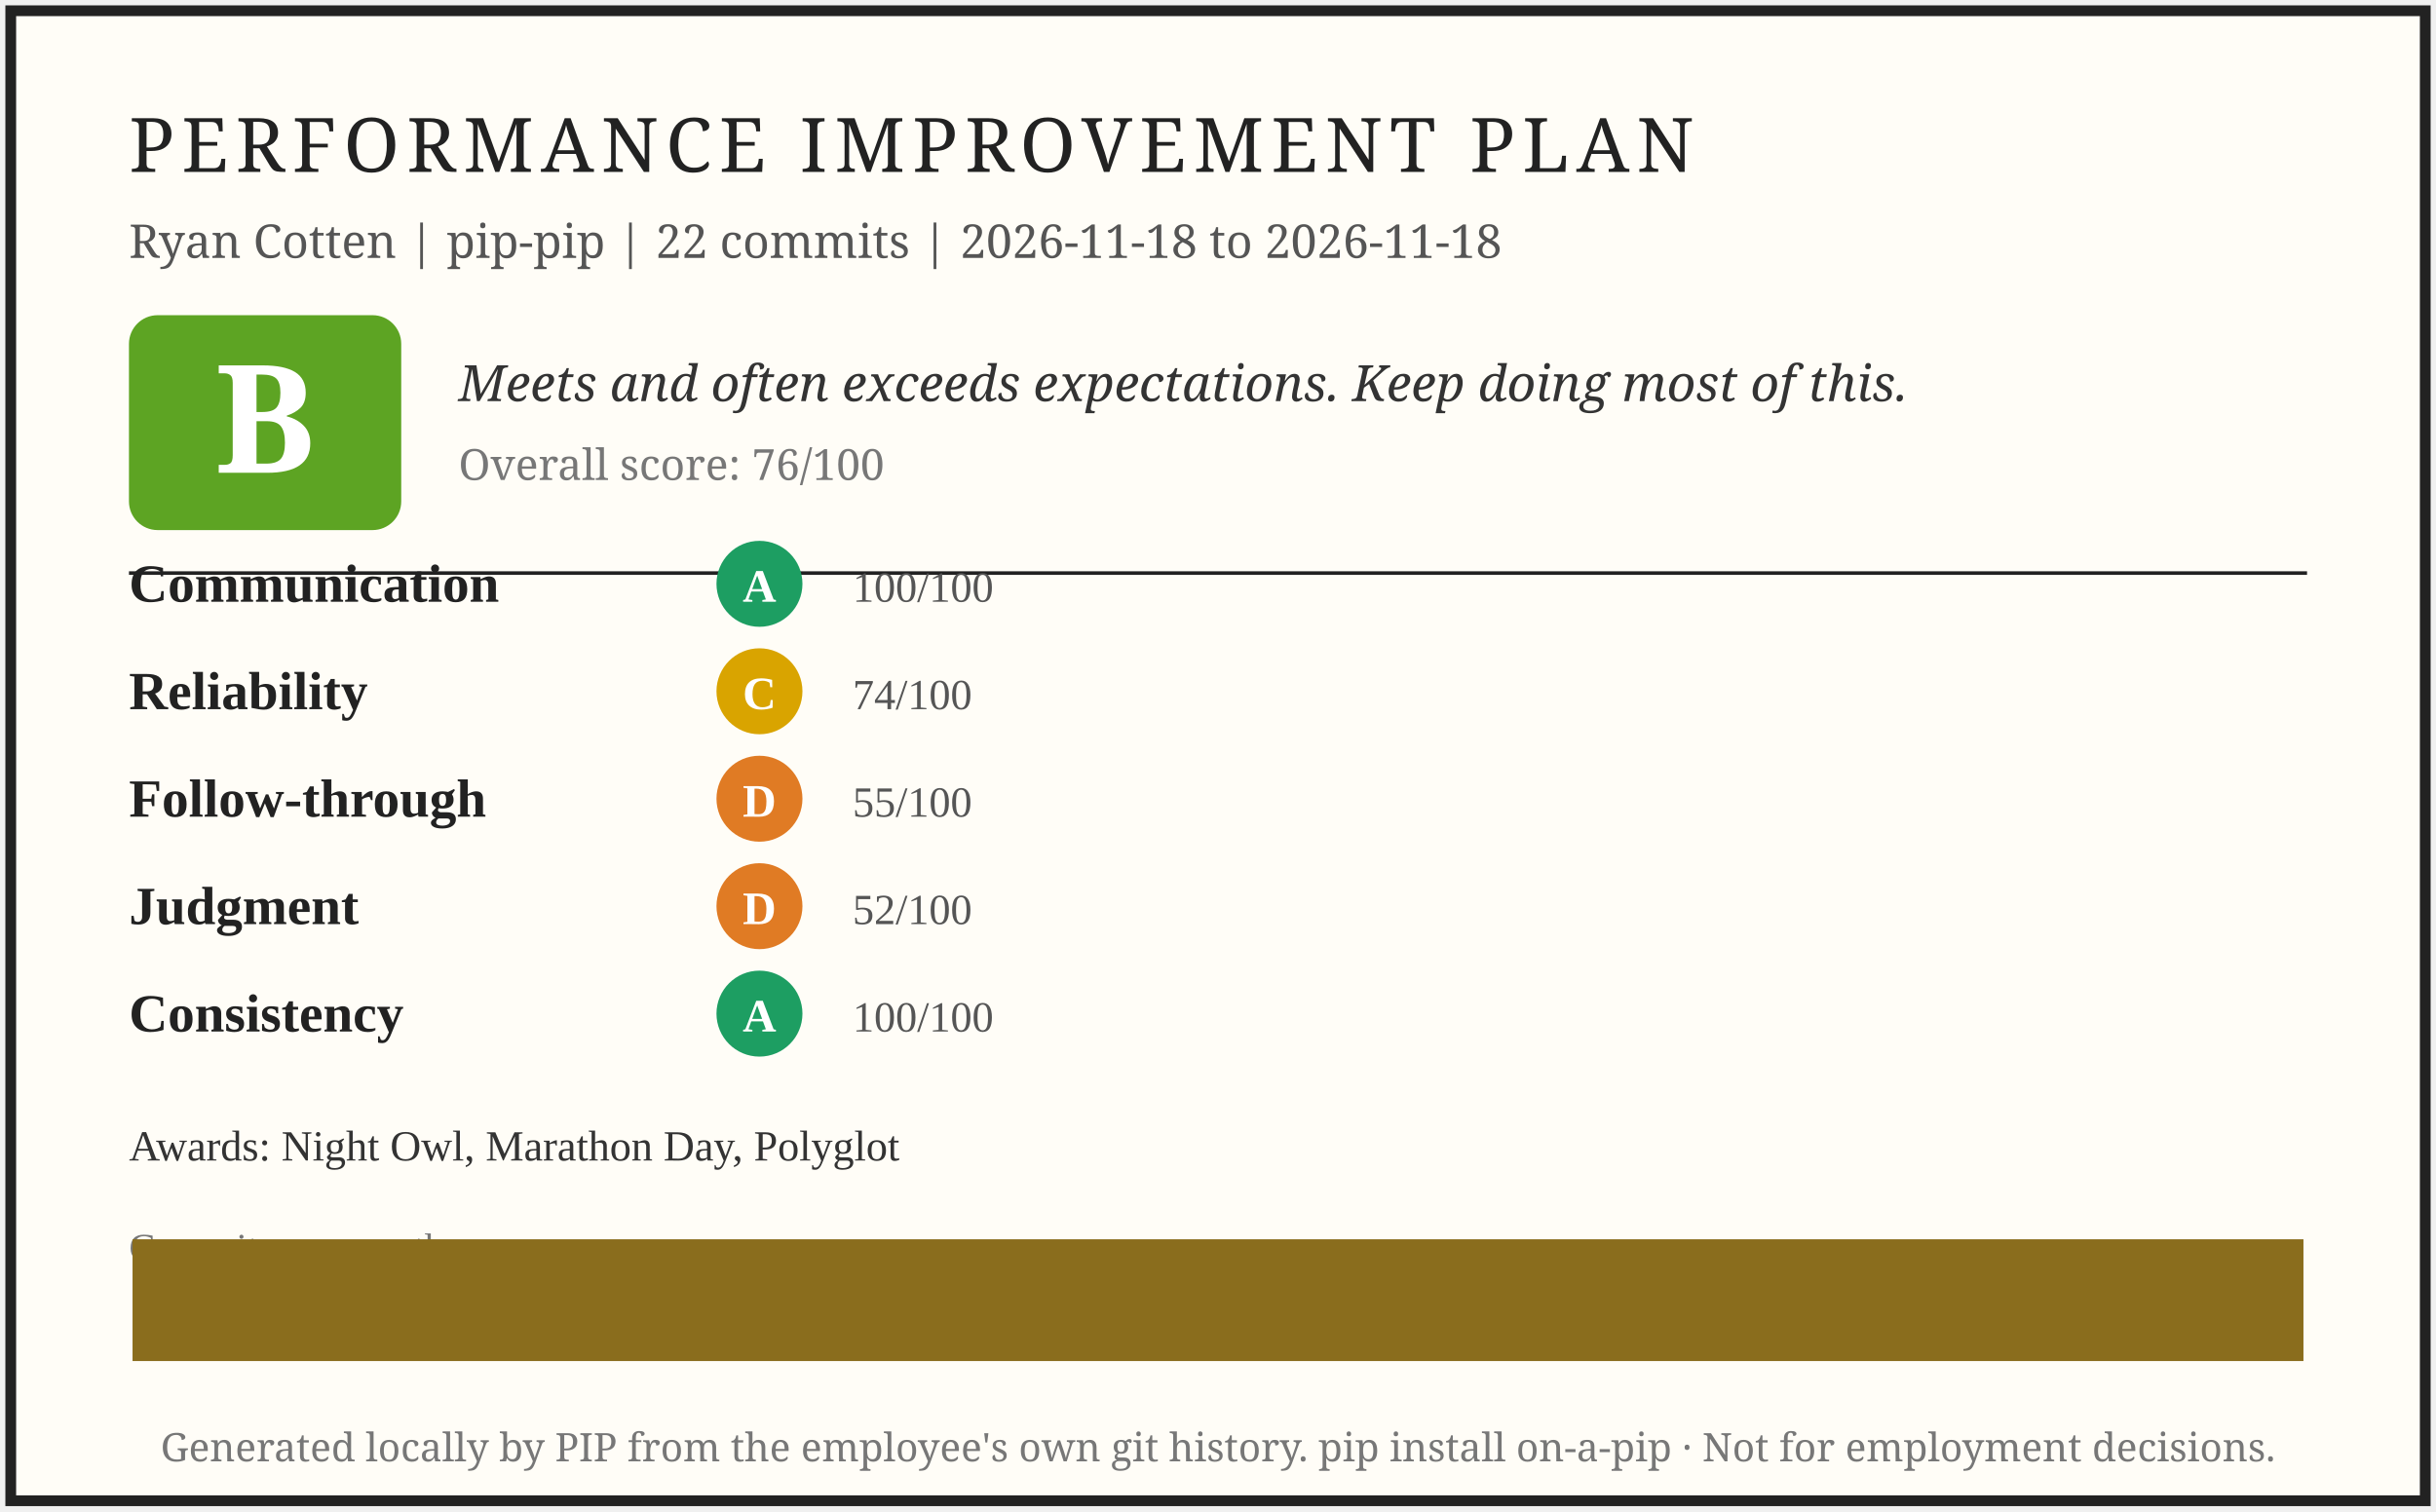
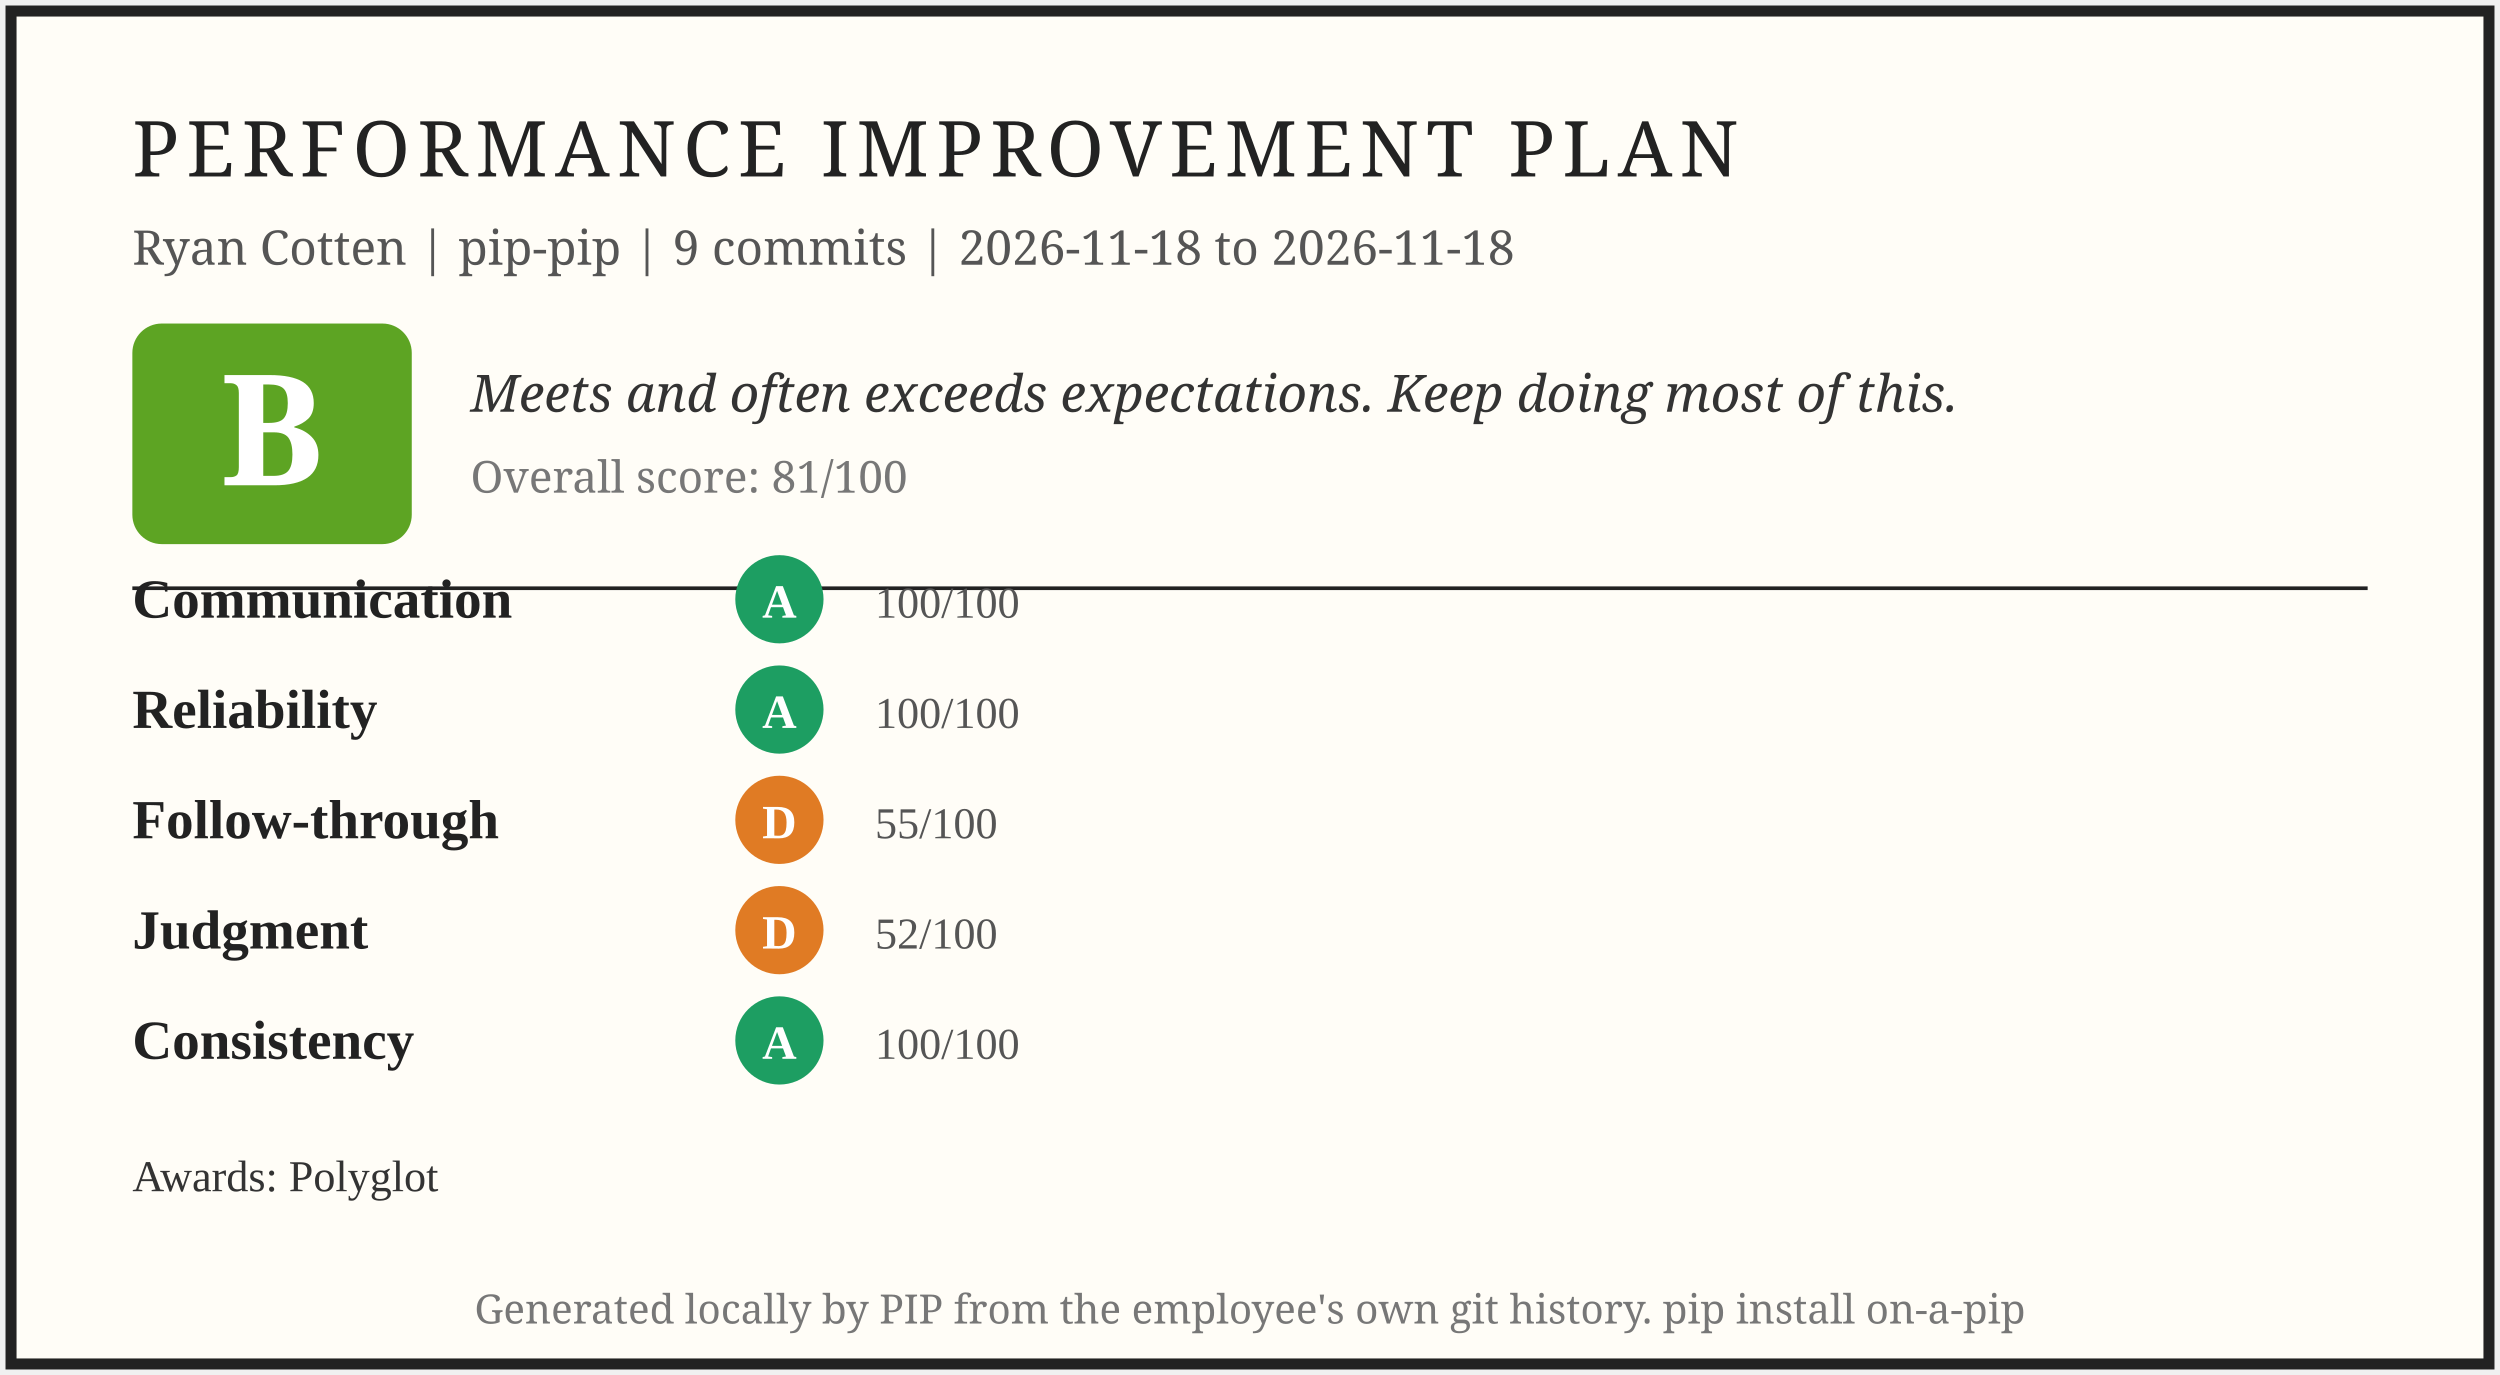
- <svg xmlns="http://www.w3.org/2000/svg" width="680" height="422" viewBox="0 0 680 422" role="img" aria-label="PIP report card for Ryan Cotten">
-   <rect x="3" y="3" width="674" height="416" fill="#fffdf7" stroke="#222" stroke-width="3" />
+ <svg xmlns="http://www.w3.org/2000/svg" width="680" height="374" viewBox="0 0 680 374" role="img" aria-label="PIP report card for Ryan Cotten">
+   <rect x="3" y="3" width="674" height="368" fill="#fffdf7" stroke="#222" stroke-width="3" />
  <text x="36" y="48" font-family="Georgia, serif" font-size="21" letter-spacing="2" fill="#222">PERFORMANCE IMPROVEMENT PLAN</text>
-   <text x="36" y="72" font-family="Georgia, serif" font-size="13" fill="#555">Ryan Cotten | pip-pip | 22 commits | 2026-11-18 to 2026-11-18</text>
+   <text x="36" y="72" font-family="Georgia, serif" font-size="13" fill="#555">Ryan Cotten | pip-pip | 9 commits | 2026-11-18 to 2026-11-18</text>
  <rect x="36" y="88" width="76" height="60" rx="8" fill="#5da423" />
  <text x="74" y="132" font-family="Georgia, serif" font-size="42" font-weight="bold" fill="#fff" text-anchor="middle">B</text>
  <text x="128" y="112" font-family="Georgia, serif" font-size="14" font-style="italic" fill="#333">Meets and often exceeds expectations. Keep doing most of this.</text>
-   <text x="128" y="134" font-family="Georgia, serif" font-size="12" fill="#777">Overall score: 76/100</text>
+   <text x="128" y="134" font-family="Georgia, serif" font-size="12" fill="#777">Overall score: 81/100</text>
  <line x1="36" y1="160" x2="644" y2="160" stroke="#222" stroke-width="1" />
  <text x="36" y="168" font-size="15" font-weight="bold" fill="#222">Communication</text>
  <circle cx="212" cy="163" r="12" fill="#1d9e62" />
  <text x="212" y="168" font-size="13" font-weight="bold" fill="#fff" text-anchor="middle">A</text>
  <text x="238" y="168" font-size="12" fill="#555">100/100</text>
  <text x="36" y="198" font-size="15" font-weight="bold" fill="#222">Reliability</text>
-   <circle cx="212" cy="193" r="12" fill="#d9a400" />
-   <text x="212" y="198" font-size="13" font-weight="bold" fill="#fff" text-anchor="middle">C</text>
-   <text x="238" y="198" font-size="12" fill="#555">74/100</text>
+   <circle cx="212" cy="193" r="12" fill="#1d9e62" />
+   <text x="212" y="198" font-size="13" font-weight="bold" fill="#fff" text-anchor="middle">A</text>
+   <text x="238" y="198" font-size="12" fill="#555">100/100</text>
  <text x="36" y="228" font-size="15" font-weight="bold" fill="#222">Follow-through</text>
  <circle cx="212" cy="223" r="12" fill="#e07b24" />
  <text x="212" y="228" font-size="13" font-weight="bold" fill="#fff" text-anchor="middle">D</text>
  <text x="238" y="228" font-size="12" fill="#555">55/100</text>
  <text x="36" y="258" font-size="15" font-weight="bold" fill="#222">Judgment</text>
  <circle cx="212" cy="253" r="12" fill="#e07b24" />
  <text x="212" y="258" font-size="13" font-weight="bold" fill="#fff" text-anchor="middle">D</text>
  <text x="238" y="258" font-size="12" fill="#555">52/100</text>
  <text x="36" y="288" font-size="15" font-weight="bold" fill="#222">Consistency</text>
  <circle cx="212" cy="283" r="12" fill="#1d9e62" />
  <text x="212" y="288" font-size="13" font-weight="bold" fill="#fff" text-anchor="middle">A</text>
  <text x="238" y="288" font-size="12" fill="#555">100/100</text>
-   <text x="36" y="324" font-size="12" fill="#333">Awards: Night Owl, Marathon Day, Polyglot</text>
-   <text x="36" y="352" font-size="11" fill="#777">Commits per month</text>
-   <rect x="37.0" y="346.0" width="606.0" height="34.0" fill="#8a6d1d" />
-   <text x="340" y="408" font-family="Georgia, serif" font-size="11" fill="#777" text-anchor="middle">Generated locally by PIP from the employee's own git history. pip install on-a-pip · Not for employment decisions.</text>
+   <text x="36" y="324" font-size="12" fill="#333">Awards: Polyglot</text>
+   <text x="340" y="360" font-family="Georgia, serif" font-size="11" fill="#777" text-anchor="middle">Generated locally by PIP from the employee's own git history. pip install on-a-pip</text>
</svg>
